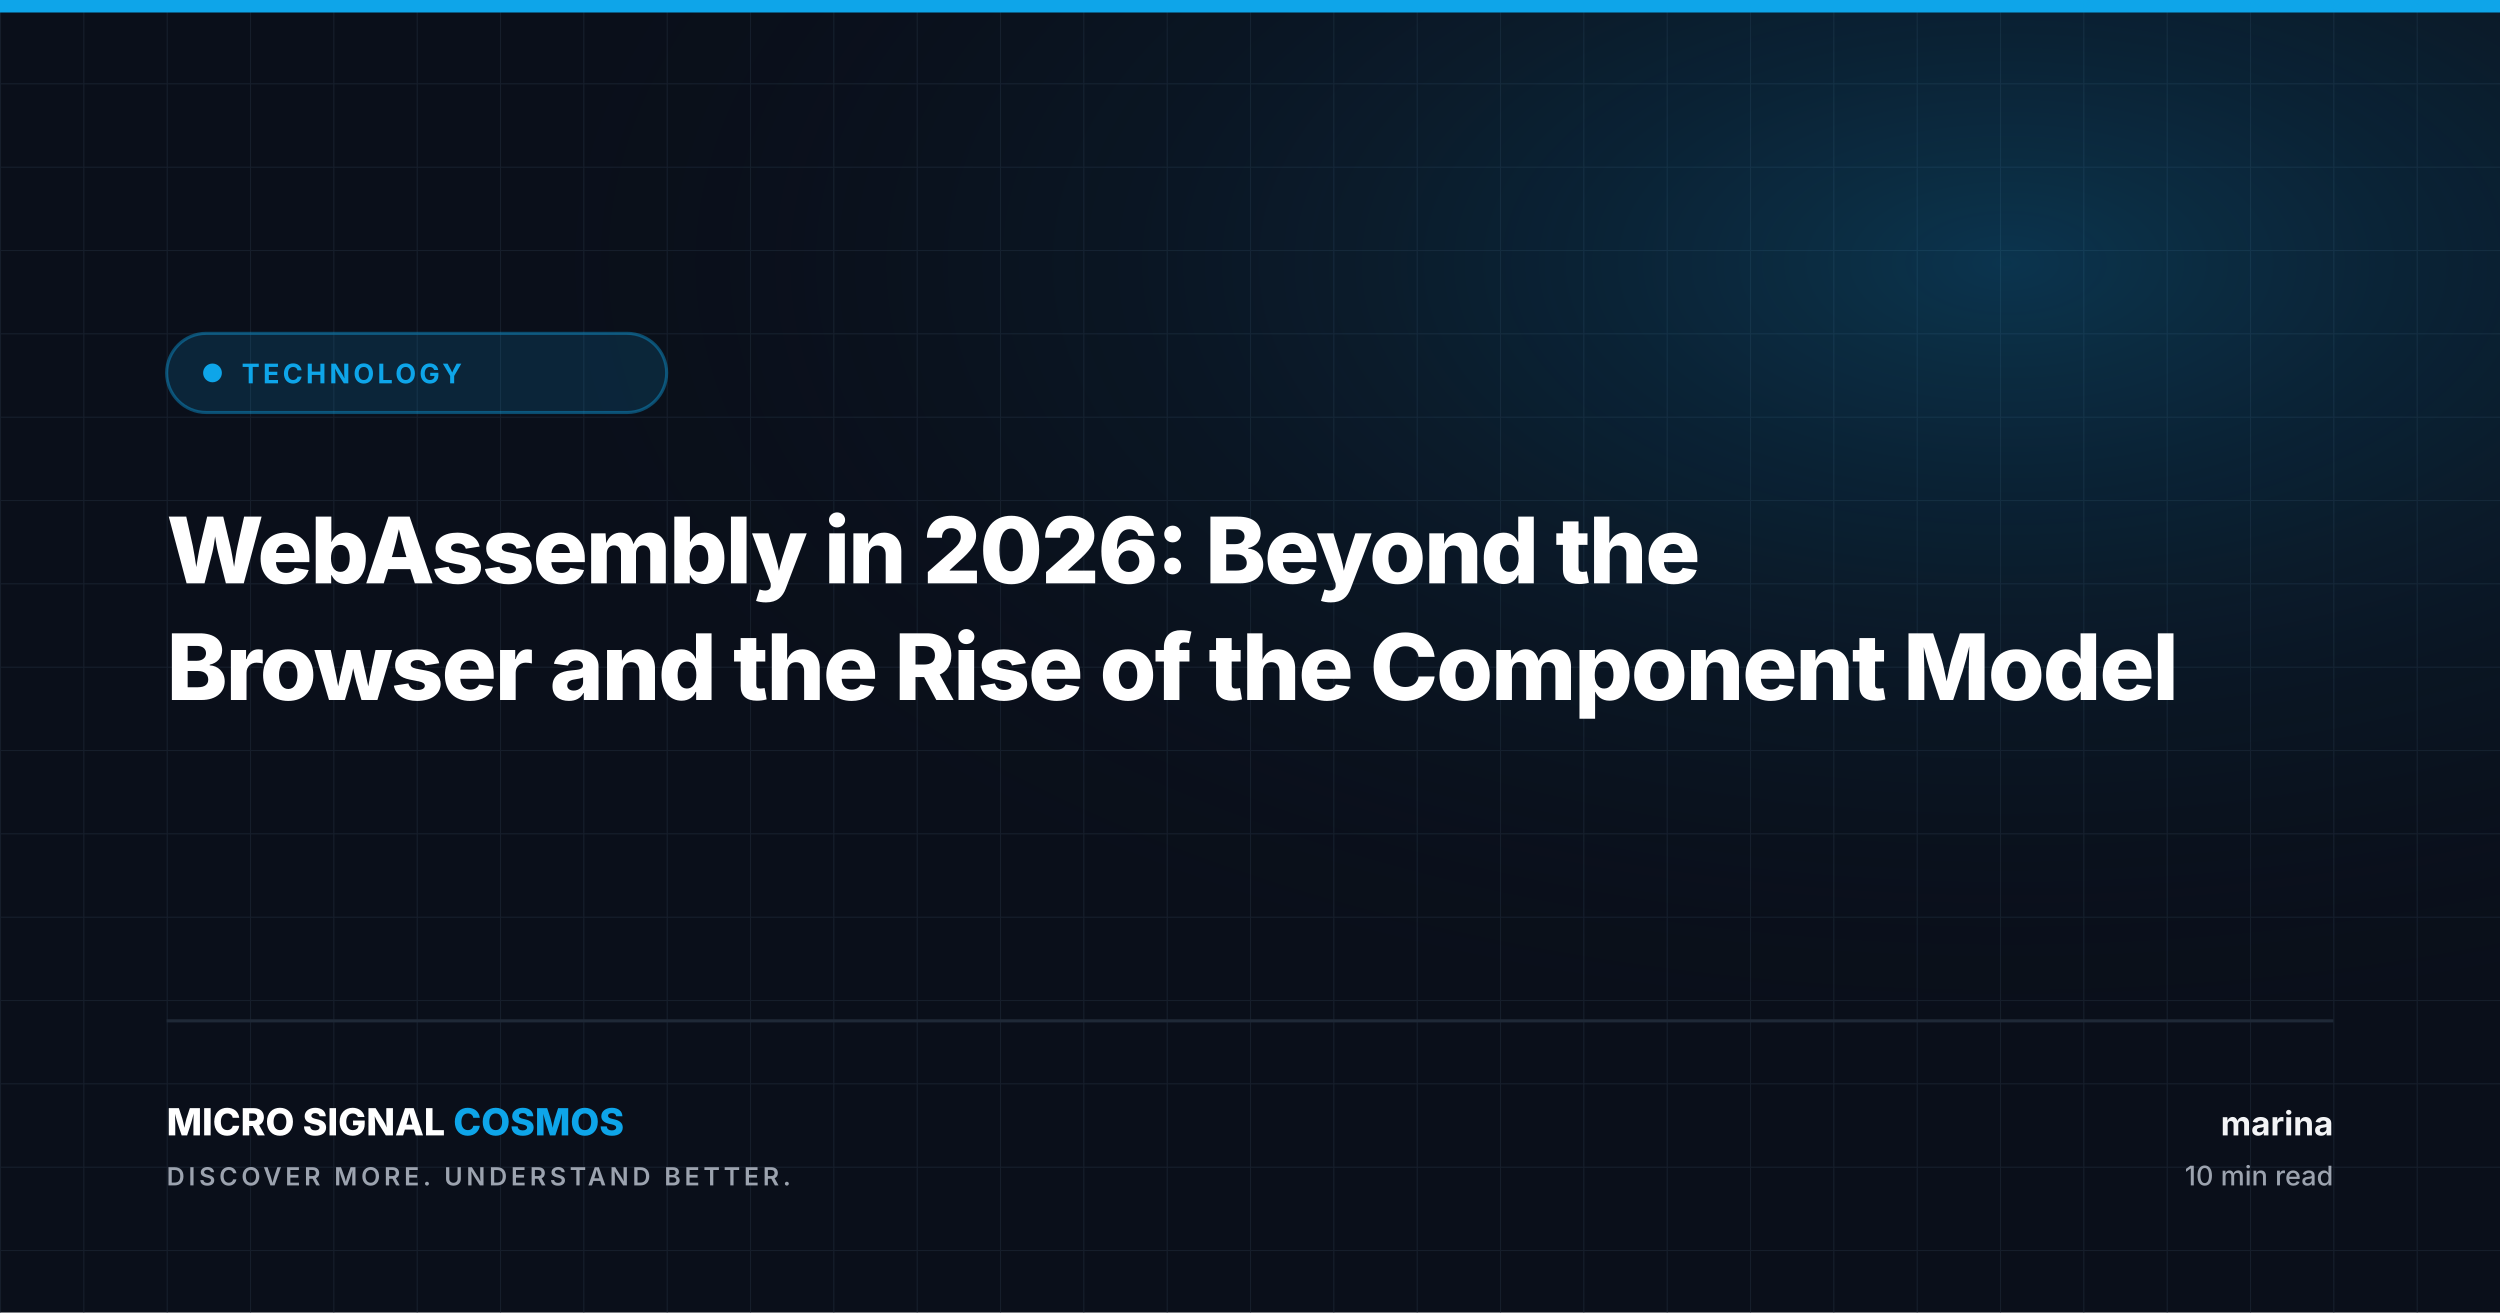
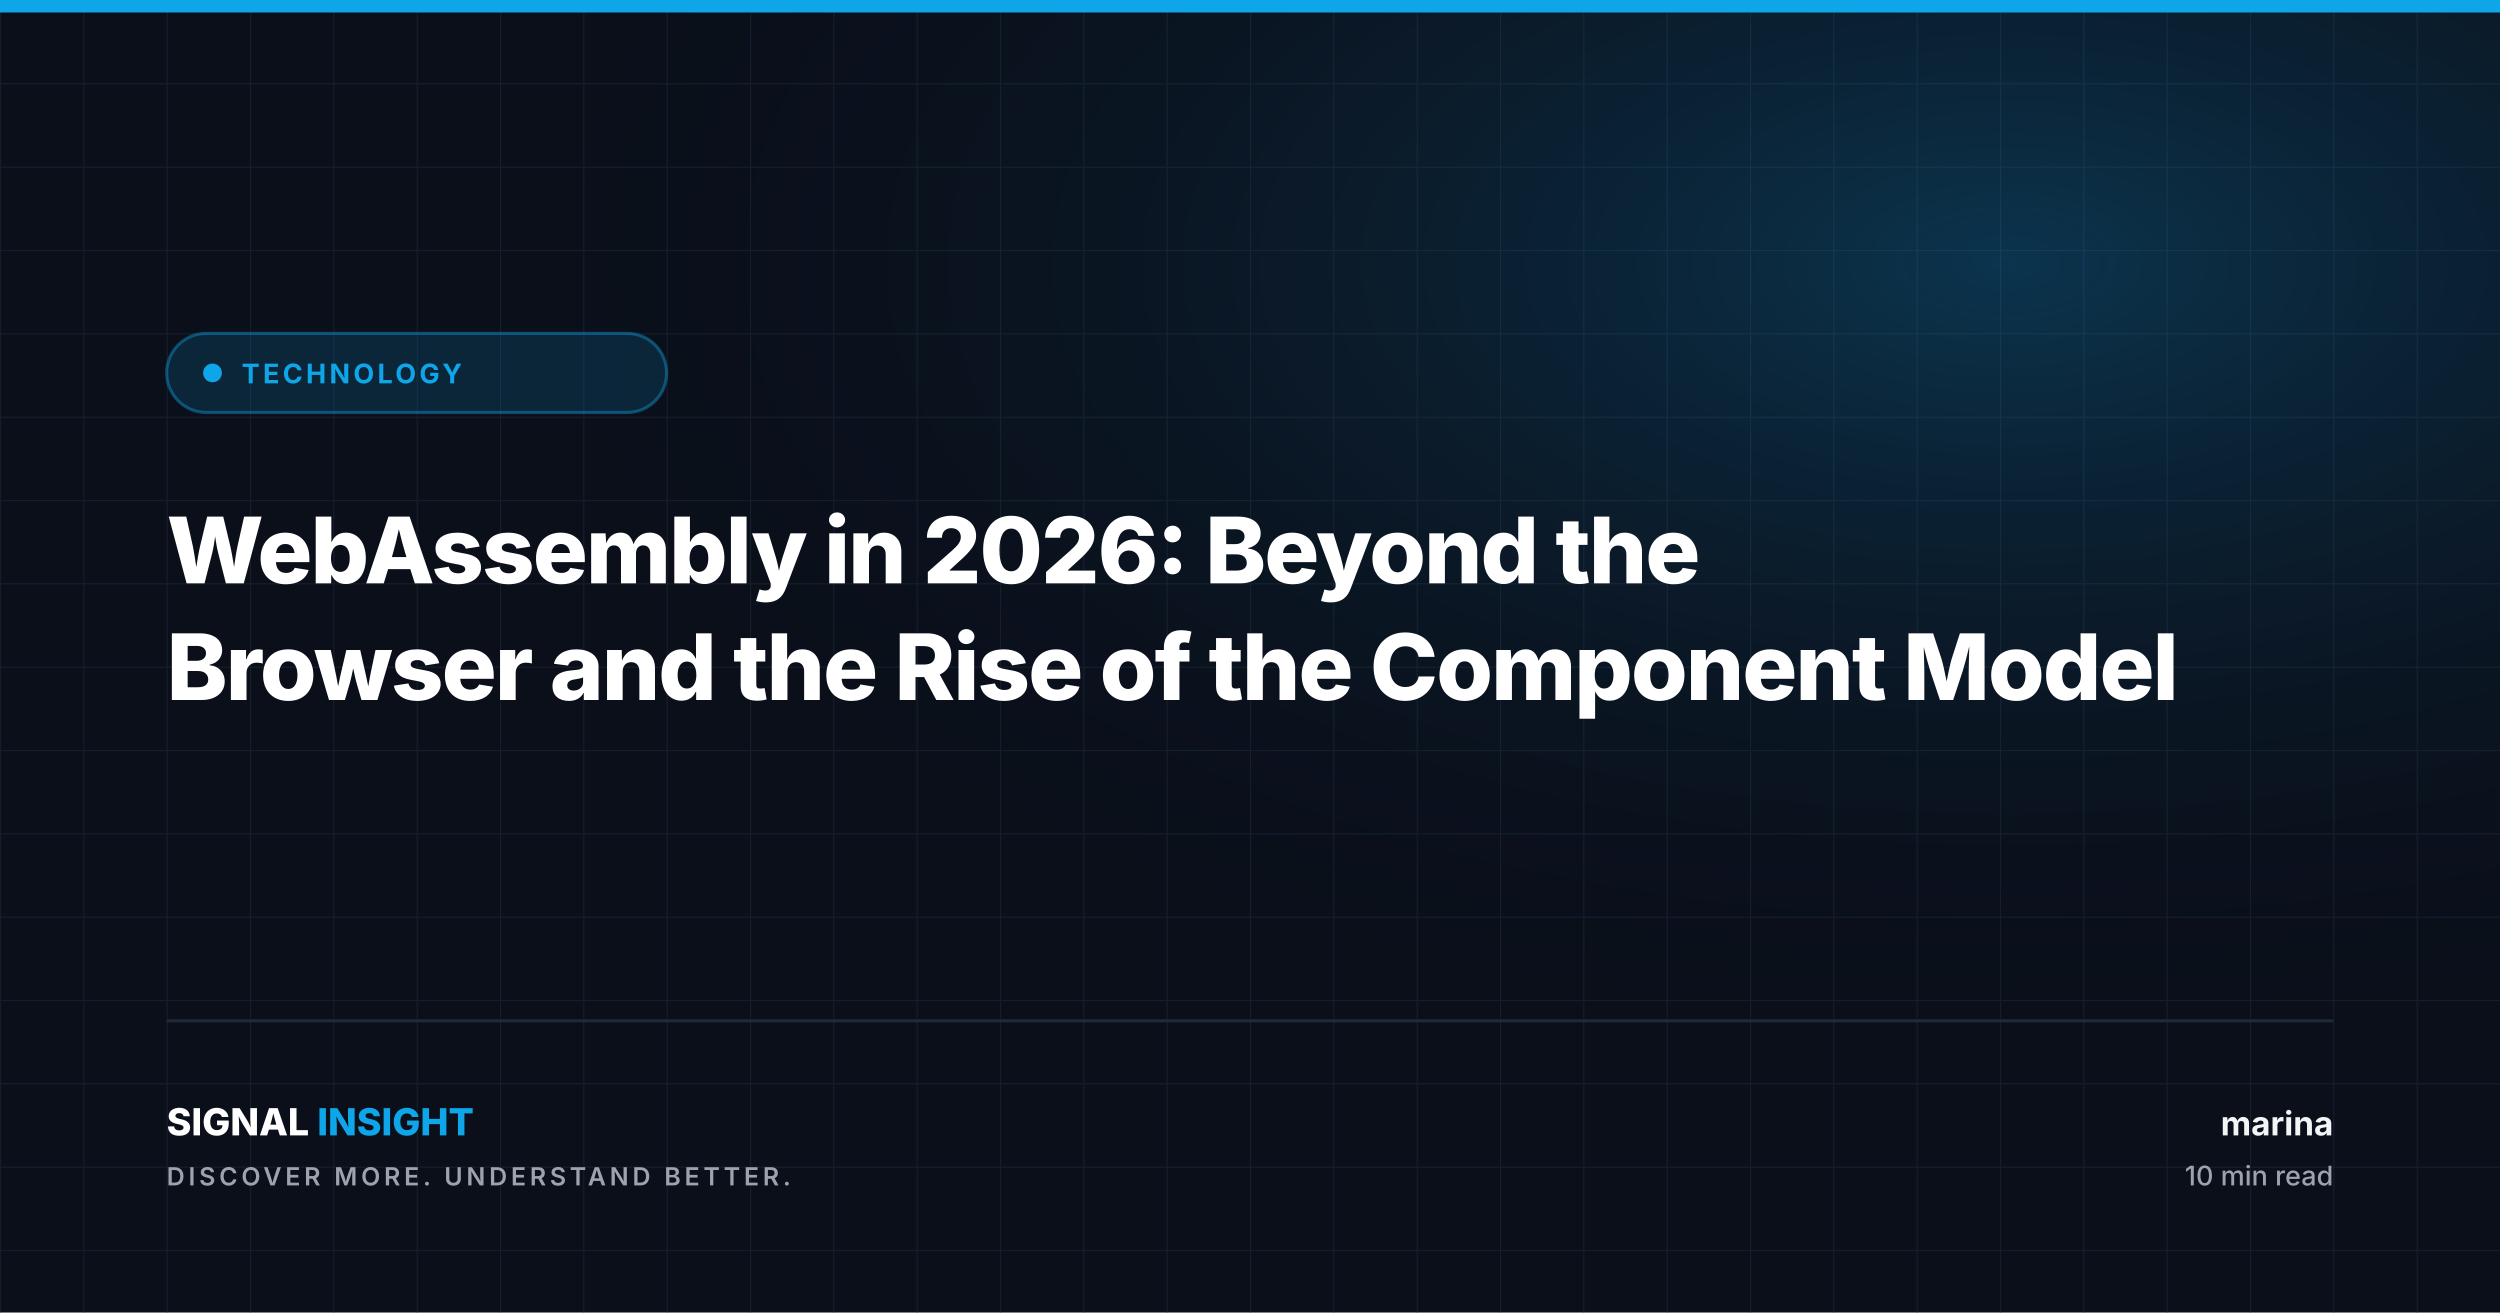
<svg xmlns="http://www.w3.org/2000/svg" viewBox="0 0 1200 630" width="1200" height="630">
  <defs>
    <radialGradient id="glow" cx="80%" cy="20%" r="60%">
      <stop offset="0%" stop-color="#0ea5e9" stop-opacity="0.25" />
      <stop offset="100%" stop-color="#0a0f1a" stop-opacity="0" />
    </radialGradient>
    <pattern id="grid" width="40" height="40" patternUnits="userSpaceOnUse">
      <path d="M 40 0 L 0 0 0 40" fill="none" stroke="#1f2937" stroke-width="1" stroke-opacity="0.6" />
    </pattern>
  </defs>
  <rect width="1200" height="630" fill="#0a0f1a" />
  <rect width="1200" height="630" fill="url(#grid)" />
  <rect width="1200" height="630" fill="url(#glow)" />
  <rect x="0" y="0" width="1200" height="6" fill="#0ea5e9" />
  <g transform="translate(80, 160)">
    <rect width="240" height="38" rx="19" fill="#0ea5e9" fill-opacity="0.15" stroke="#0ea5e9" stroke-opacity="0.4" stroke-width="1.5" />
    <circle cx="22" cy="19" r="4.5" fill="#0ea5e9" />
    <text x="36" y="24" font-family="Inter, system-ui, sans-serif" font-size="13" font-weight="700" fill="#0ea5e9" letter-spacing="0.12em">TECHNOLOGY</text>
  </g>
  <g>
    <text x="80" y="280" font-family="Inter, system-ui, -apple-system, sans-serif" font-size="44" font-weight="800" fill="#FFFFFF" letter-spacing="-0.02em">WebAssembly in 2026: Beyond the</text>
    <text x="80" y="336" font-family="Inter, system-ui, -apple-system, sans-serif" font-size="44" font-weight="800" fill="#FFFFFF" letter-spacing="-0.02em">Browser and the Rise of the Component Model</text>
  </g>
  <line x1="80" y1="490" x2="1120" y2="490" stroke="#1f2937" stroke-width="1.5" />
  <g transform="translate(80, 545)">
-     <text x="0" y="0" font-family="Inter, system-ui, sans-serif" font-size="18" font-weight="800" fill="#FFFFFF">MICRO SIGNAL <tspan fill="#0ea5e9">COSMOS</tspan>
+     <text x="0" y="0" font-family="Inter, system-ui, sans-serif" font-size="18" font-weight="800" fill="#FFFFFF">SIGNAL <tspan fill="#0ea5e9">INSIGHT</tspan>
    </text>
    <text x="0" y="24" font-family="Inter, system-ui, sans-serif" font-size="12" font-weight="600" fill="#9ca3af" letter-spacing="0.15em">DISCOVER MORE. UNDERSTAND BETTER.</text>
    <text x="1040" y="0" text-anchor="end" font-family="Inter, system-ui, sans-serif" font-size="16" font-weight="700" fill="#f3f4f6">marina</text>
    <text x="1040" y="24" text-anchor="end" font-family="Inter, system-ui, sans-serif" font-size="13" font-weight="500" fill="#9ca3af">10 min read</text>
  </g>
</svg>
